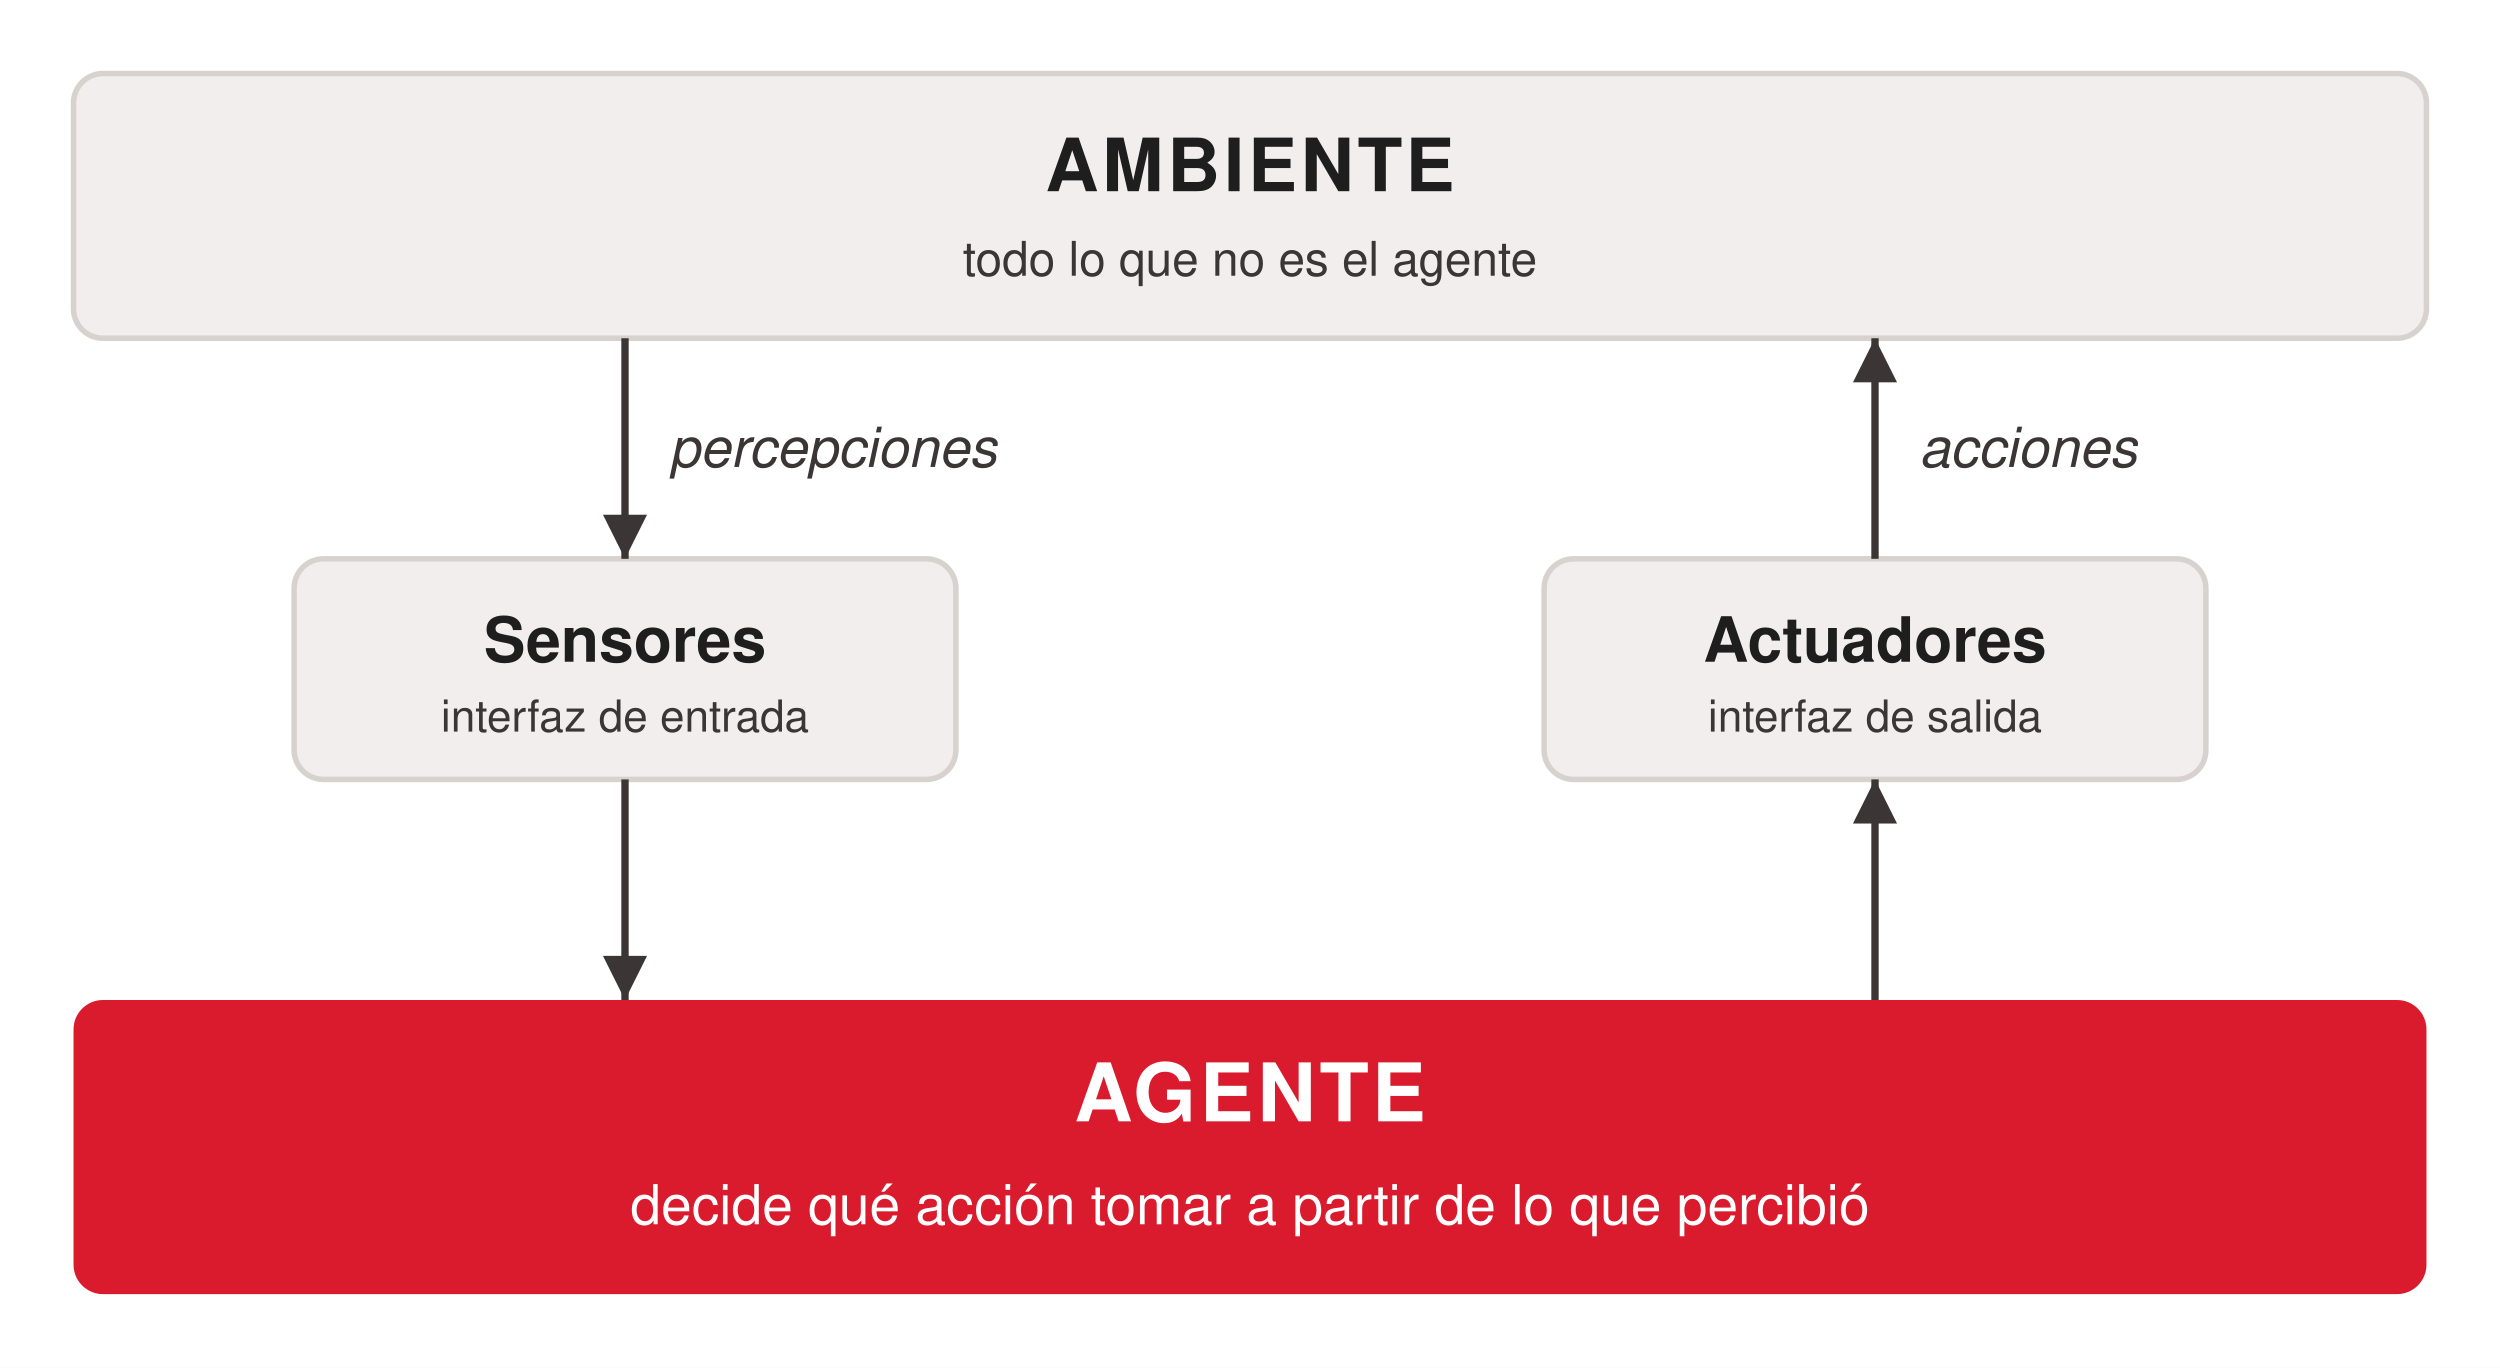
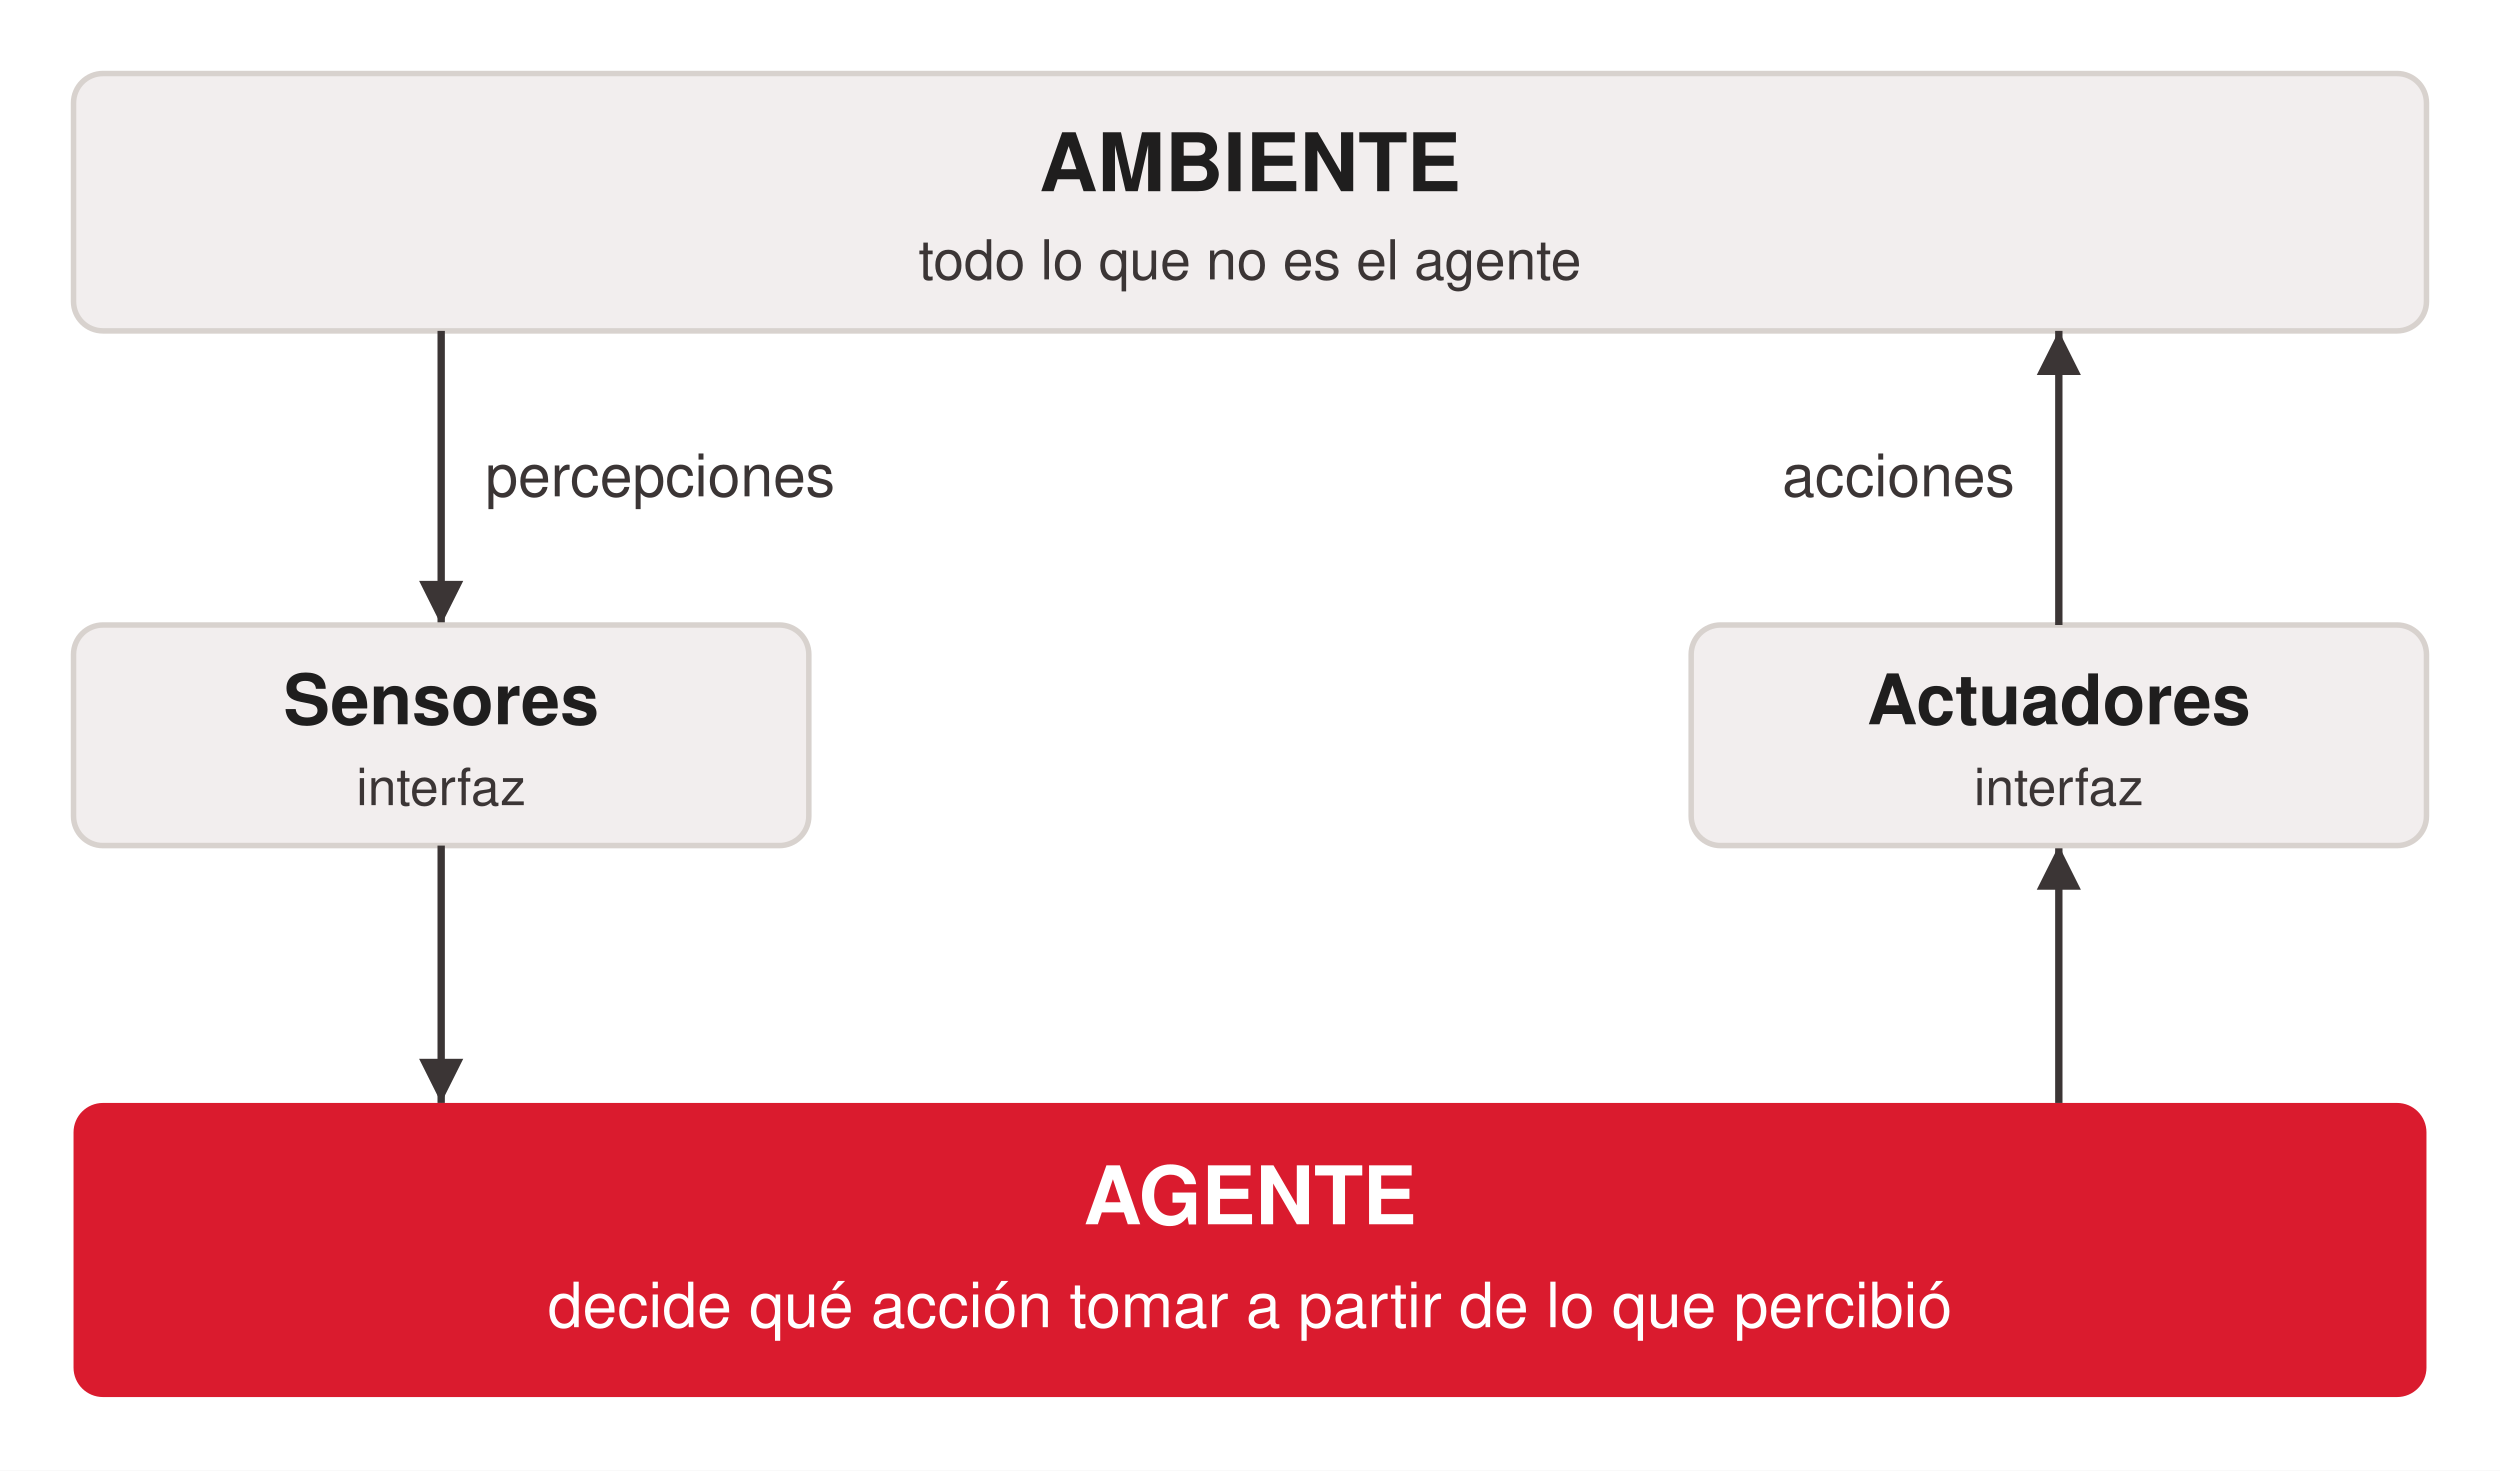
- <svg xmlns="http://www.w3.org/2000/svg" viewBox="0 0 680 372" font-family="Helvetica, Arial, sans-serif" fill="#3B3535">
+ <svg xmlns="http://www.w3.org/2000/svg" class="ts-anim-s1-2-1-lazo-agente-ambiente" viewBox="0 0 680 400" font-family="Helvetica, Arial, sans-serif" fill="#3B3535" text-anchor="middle">
+   <style>/* talksmith-animation */
+ .ts-anim-s1-2-1-lazo-agente-ambiente [data-beat]{animation:ts-beat-in 0.6s ease-out backwards}
+ .ts-anim-s1-2-1-lazo-agente-ambiente [data-beat-effect=pulse]{animation-name:ts-beat-pulse;animation-duration:0.8s;animation-fill-mode:none;transform-box:fill-box;transform-origin:center}
+ .ts-anim-s1-2-1-lazo-agente-ambiente [data-beat="1"]{animation-delay:0.50s}
+ .ts-anim-s1-2-1-lazo-agente-ambiente [data-beat="2"]{animation-delay:1.60s}
+ .ts-anim-s1-2-1-lazo-agente-ambiente [data-beat="3"]{animation-delay:2.70s}
+ .ts-anim-s1-2-1-lazo-agente-ambiente [data-beat="4"]{animation-delay:3.80s}
+ .ts-anim-s1-2-1-lazo-agente-ambiente [data-beat="5"]{animation-delay:4.90s}
+ @keyframes ts-beat-in{from{opacity:0}to{opacity:1}}
+ @keyframes ts-beat-pulse{0%,100%{transform:none}50%{transform:scale(1.08)}}
+ @media (prefers-reduced-motion:reduce){.ts-anim-s1-2-1-lazo-agente-ambiente [data-beat]{animation:none}}
+ </style>
  <defs>
-     <marker id="ah" markerUnits="userSpaceOnUse" markerWidth="12" markerHeight="12" refX="12" refY="6" orient="auto">
+     <marker id="ah" markerUnits="userSpaceOnUse" markerWidth="12" markerHeight="12" viewBox="0 0 12 12" refX="12" refY="6" orient="auto">
      <path d="M0,0 L12,6 L0,12 z" fill="#3B3535" />
    </marker>
  </defs>
-   <rect x="0" y="0" width="680" height="372" fill="#ffffff" />
-   <rect x="20" y="20" width="640" height="72" rx="8" fill="#F2EEEE" stroke="#D8D2CE" stroke-width="1.5" />
-   <text x="340" y="52" text-anchor="middle" font-size="20" font-weight="bold" fill="#1F1E1E" letter-spacing="1">AMBIENTE</text>
-   <text x="340" y="75" text-anchor="middle" font-size="13">todo lo que no es el agente</text>
-   <rect x="80" y="152" width="180" height="60" rx="8" fill="#F2EEEE" stroke="#D8D2CE" stroke-width="1.5" />
-   <text x="170" y="180" text-anchor="middle" font-size="17" font-weight="bold" fill="#1F1E1E">Sensores</text>
-   <text x="170" y="199" text-anchor="middle" font-size="12">interfaz de entrada</text>
-   <rect x="420" y="152" width="180" height="60" rx="8" fill="#F2EEEE" stroke="#D8D2CE" stroke-width="1.5" />
-   <text x="510" y="180" text-anchor="middle" font-size="17" font-weight="bold" fill="#1F1E1E">Actuadores</text>
-   <text x="510" y="199" text-anchor="middle" font-size="12">interfaz de salida</text>
-   <rect x="20" y="272" width="640" height="80" rx="8" fill="#DA1B2E" />
-   <text x="340" y="305" text-anchor="middle" font-size="22" font-weight="bold" fill="#FFFFFF" letter-spacing="1">AGENTE</text>
-   <text x="340" y="333" text-anchor="middle" font-size="15" fill="#FFFFFF">decide qué acción tomar a partir de lo que percibió</text>
-   <g stroke="#3B3535" stroke-width="2" fill="none" marker-end="url(#ah)">
-     <line x1="170" y1="92" x2="170" y2="152" />
-     <line x1="170" y1="212" x2="170" y2="272" />
-     <line x1="510" y1="272" x2="510" y2="212" />
-     <line x1="510" y1="152" x2="510" y2="92" />
+   <rect x="0" y="0" width="680" height="400" fill="#FFFFFF" />
+   <g data-beat="1">
+     <rect x="20" y="20" width="640" height="70" rx="8" fill="#F2EEEE" stroke="#D8D2CE" stroke-width="1.5" />
+     <text x="340" y="52" font-size="22" font-weight="bold" fill="#1F1E1E">AMBIENTE</text>
+     <text x="340" y="76" font-size="15">todo lo que no es el agente</text>
  </g>
-   <text x="182" y="127" font-size="15" font-style="italic">percepciones</text>
-   <text x="522" y="127" font-size="15" font-style="italic">acciones</text>
+   <g data-beat="2">
+     <line x1="120" y1="90" x2="120" y2="170" stroke="#3B3535" stroke-width="2" marker-end="url(#ah)" />
+     <text x="132" y="135" font-size="16" text-anchor="start">percepciones</text>
+     <rect x="20" y="170" width="200" height="60" rx="8" fill="#F2EEEE" stroke="#D8D2CE" stroke-width="1.5" />
+     <text x="120" y="197" font-size="19" font-weight="bold" fill="#1F1E1E">Sensores</text>
+     <text x="120" y="219" font-size="14">interfaz</text>
+   </g>
+   <g data-beat="3">
+     <line x1="120" y1="230" x2="120" y2="300" stroke="#3B3535" stroke-width="2" marker-end="url(#ah)" />
+     <rect x="20" y="300" width="640" height="80" rx="8" fill="#DA1B2E" />
+     <text x="340" y="333" font-size="22" font-weight="bold" fill="#FFFFFF">AGENTE</text>
+     <text x="340" y="361" font-size="17" fill="#FFFFFF">decide qué acción tomar a partir de lo que percibió</text>
+   </g>
+   <g data-beat="4">
+     <line x1="560" y1="300" x2="560" y2="230" stroke="#3B3535" stroke-width="2" marker-end="url(#ah)" />
+     <rect x="460" y="170" width="200" height="60" rx="8" fill="#F2EEEE" stroke="#D8D2CE" stroke-width="1.5" />
+     <text x="560" y="197" font-size="19" font-weight="bold" fill="#1F1E1E">Actuadores</text>
+     <text x="560" y="219" font-size="14">interfaz</text>
+   </g>
+   <g data-beat="5">
+     <line x1="560" y1="170" x2="560" y2="90" stroke="#3B3535" stroke-width="2" marker-end="url(#ah)" />
+     <text x="548" y="135" font-size="16" text-anchor="end">acciones</text>
+   </g>
</svg>
